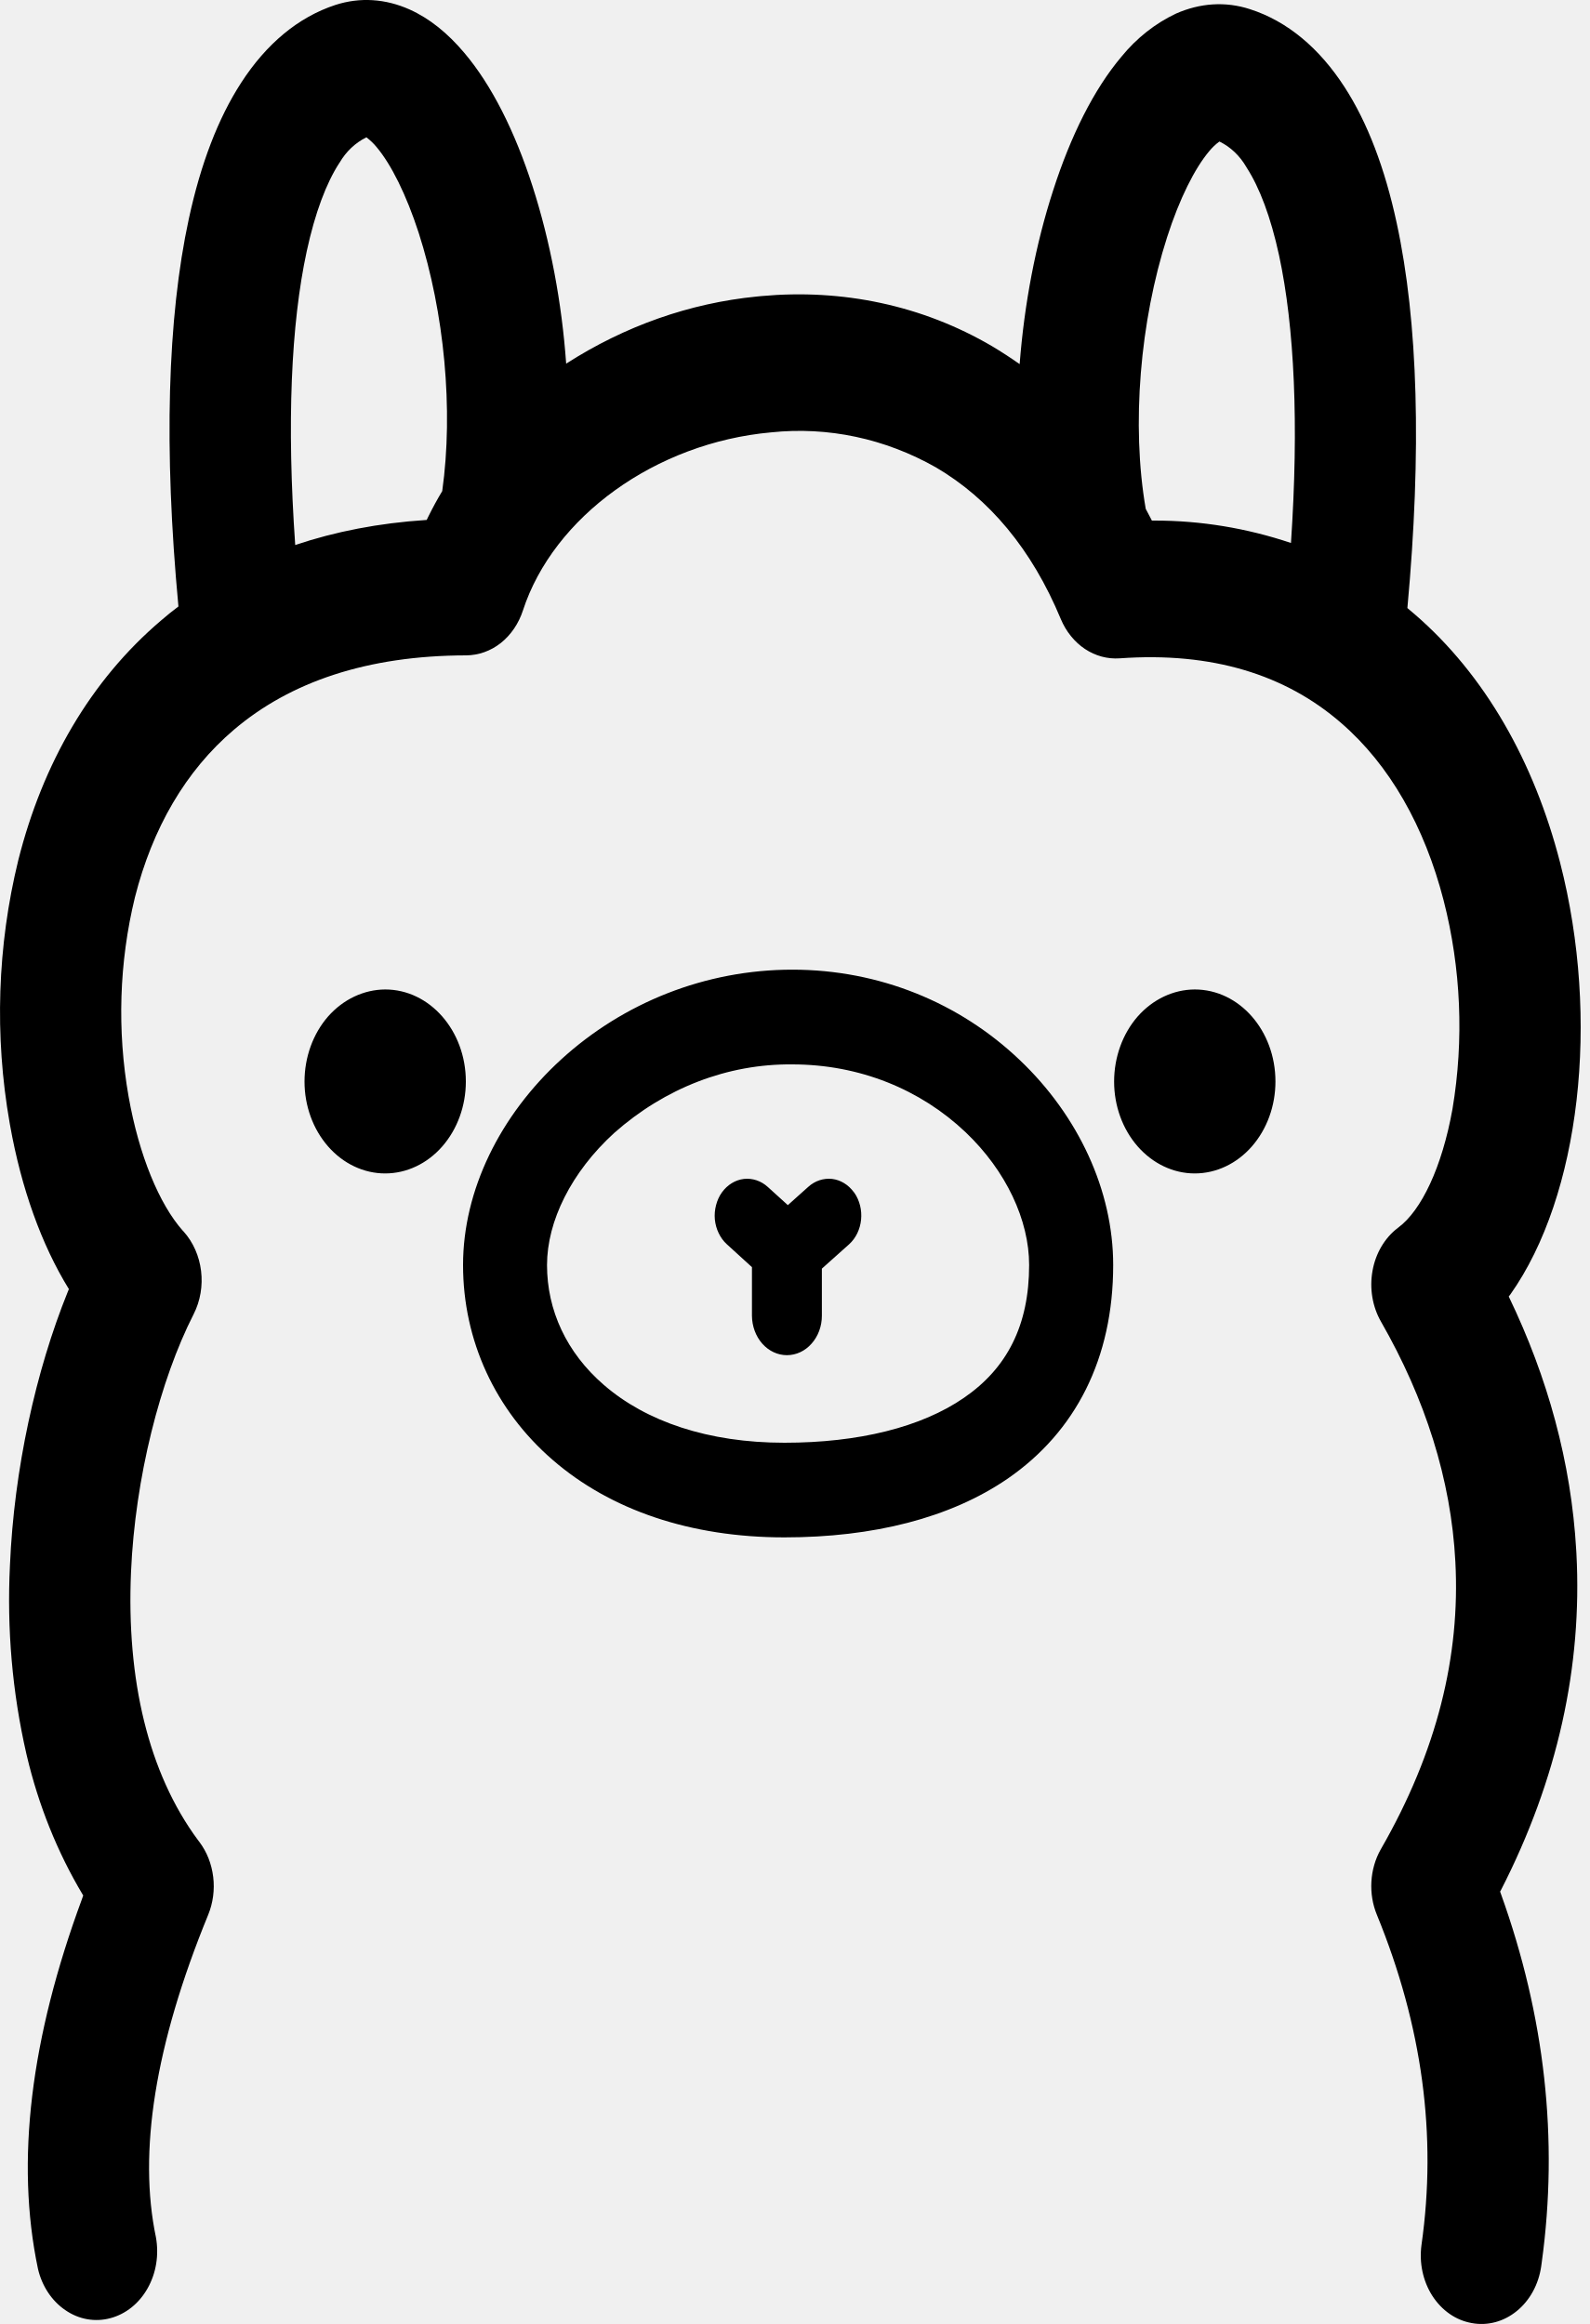
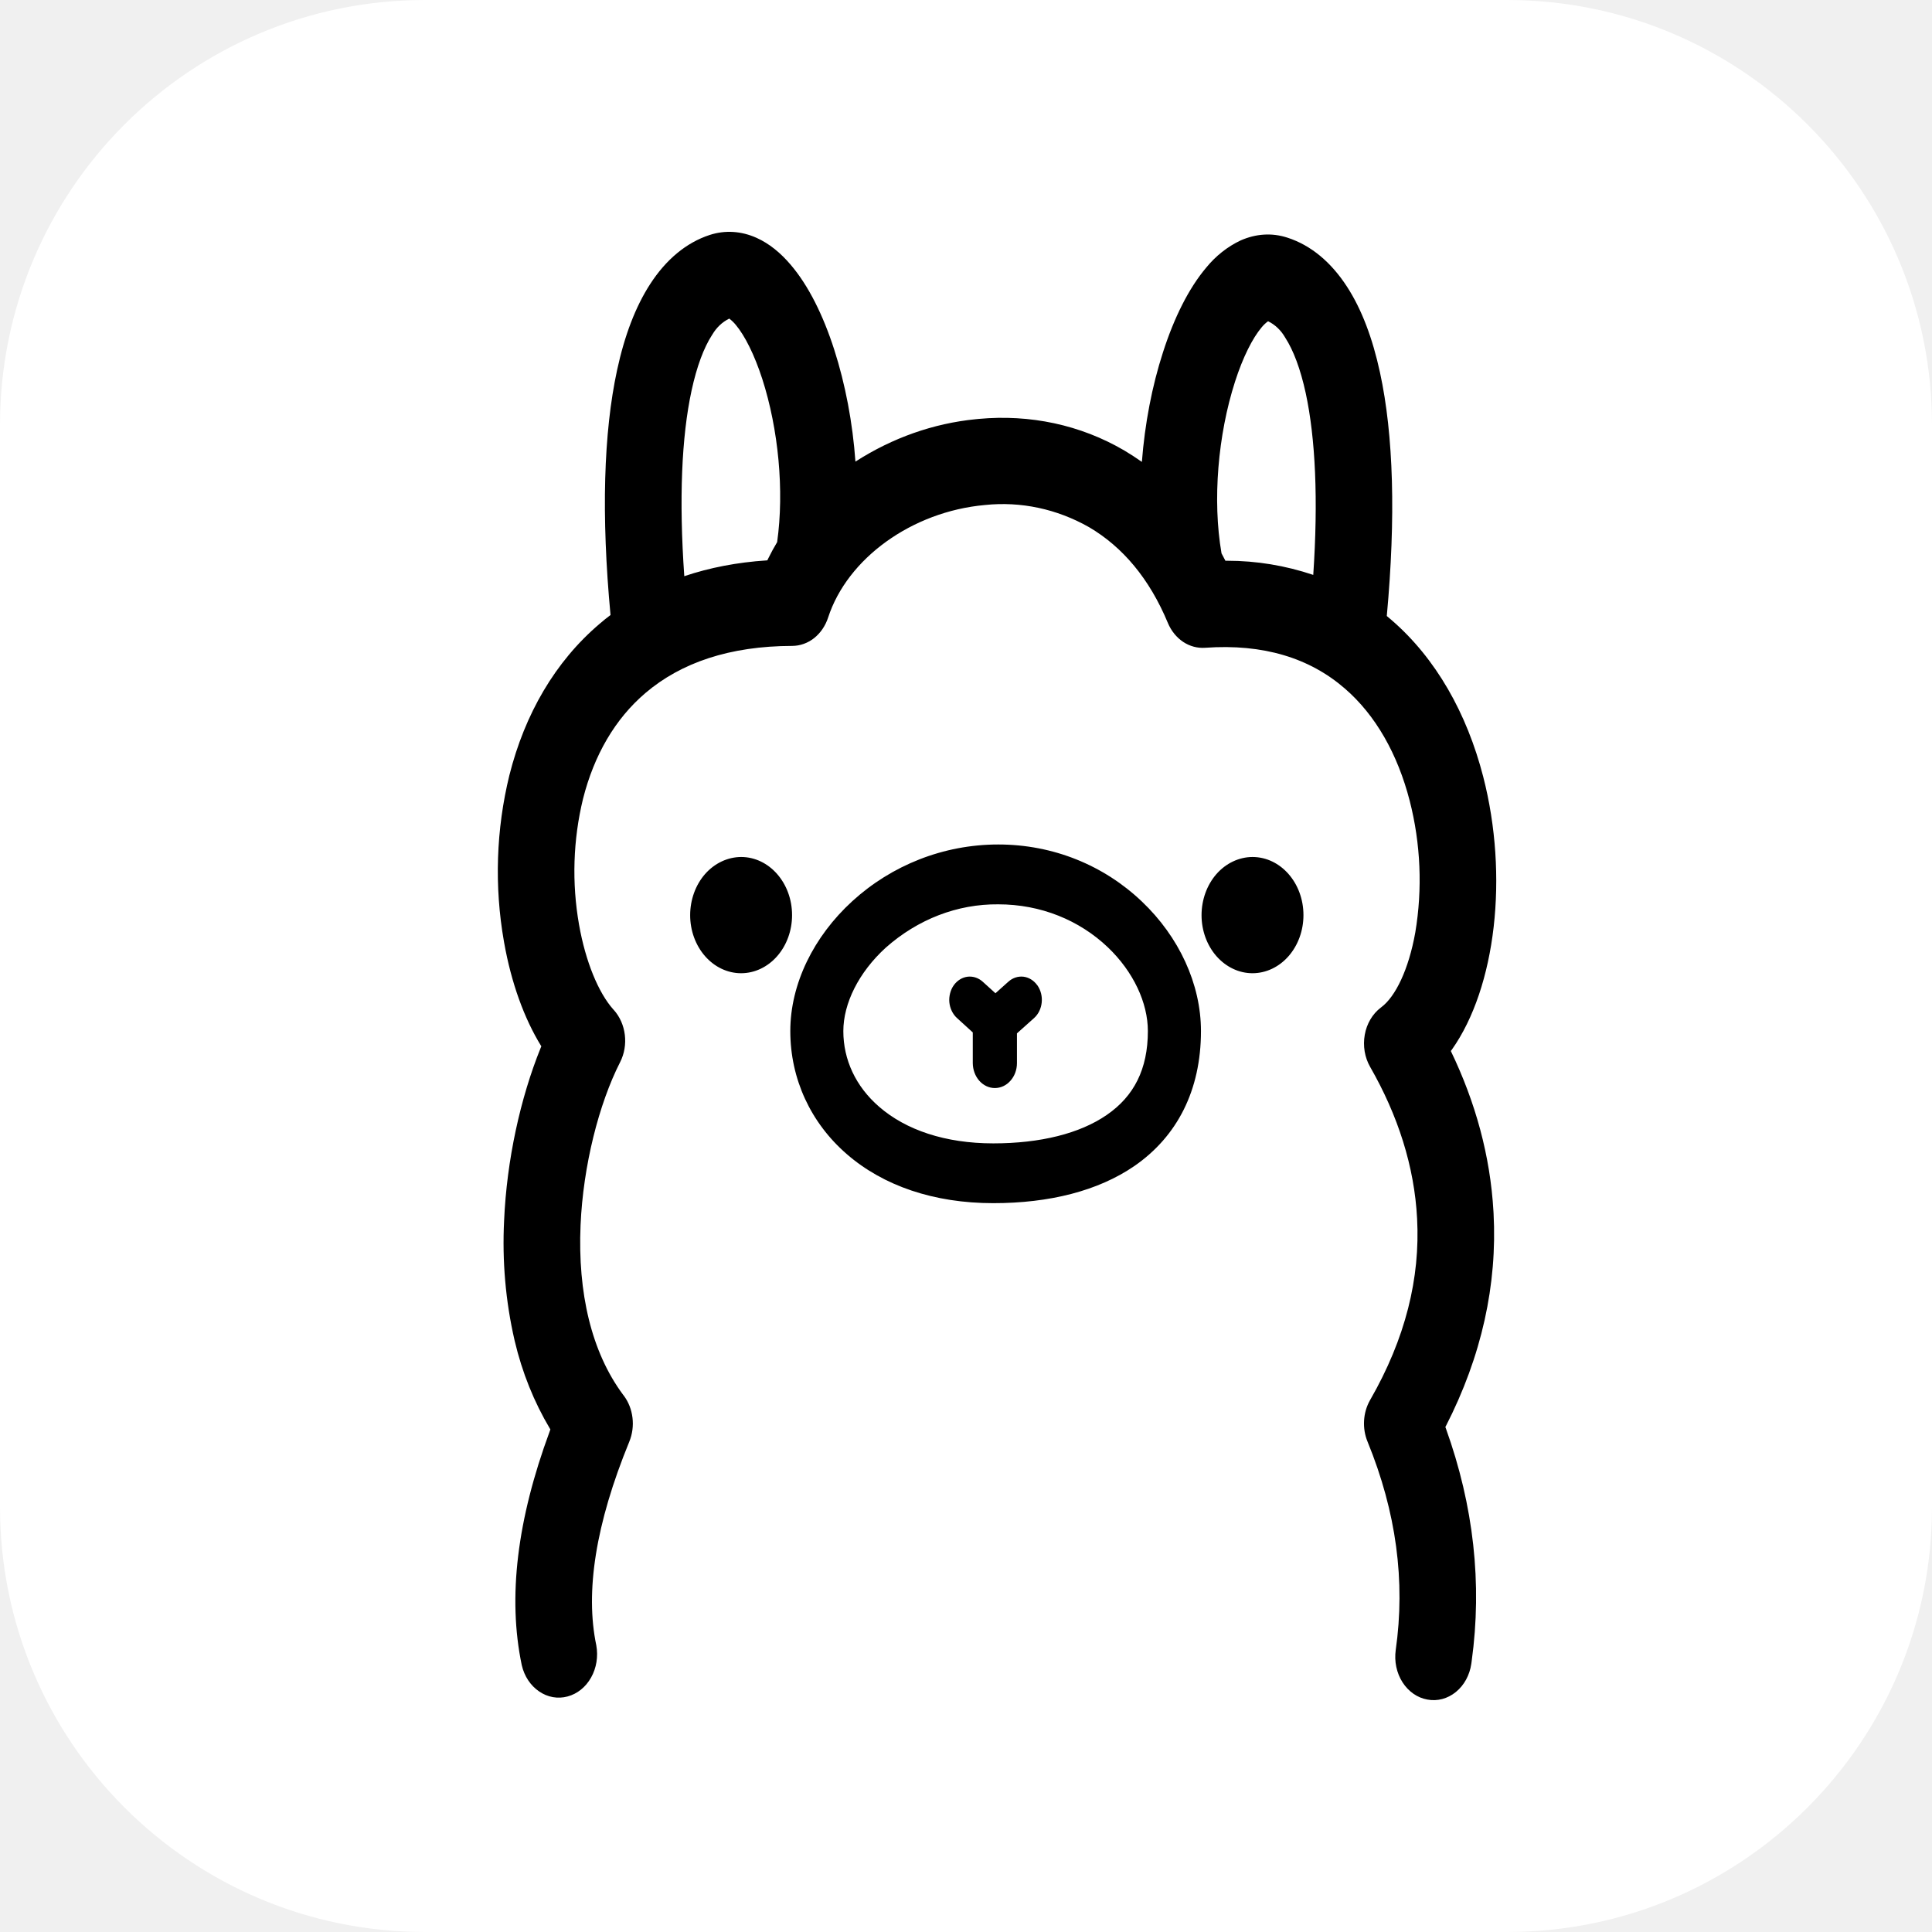
- <svg xmlns="http://www.w3.org/2000/svg" viewBox="0 0 171 250" version="1.1" xml:space="preserve" style="fill-rule:evenodd;clip-rule:evenodd;stroke-linejoin:round;stroke-miterlimit:2;">
-   <g transform="matrix(10,0,0,10,0,0)">
-     <path d="M4.405,0.102C4.621,0.199 4.816,0.358 4.993,0.568C5.288,0.916 5.537,1.413 5.727,2.003C5.918,2.596 6.042,3.253 6.089,3.912C6.719,3.507 7.418,3.261 8.138,3.19L8.189,3.185C9.059,3.105 9.919,3.284 10.669,3.724C10.77,3.784 10.869,3.849 10.966,3.917C11.016,3.27 11.138,2.628 11.326,2.049C11.516,1.458 11.765,0.961 12.059,0.612C12.223,0.41 12.425,0.251 12.648,0.146C12.905,0.033 13.178,0.012 13.444,0.099C13.845,0.228 14.189,0.517 14.46,0.936C14.708,1.319 14.894,1.81 15.021,2.399C15.251,3.46 15.291,4.857 15.136,6.541L15.189,6.586L15.215,6.608C15.972,7.262 16.499,8.195 16.778,9.278C17.213,10.968 16.994,12.863 16.244,13.924L16.226,13.947L16.228,13.951C16.645,14.817 16.898,15.731 16.952,16.678L16.954,16.712C17.018,17.922 16.754,19.14 16.14,20.337L16.133,20.348L16.143,20.376C16.615,21.69 16.763,23.014 16.581,24.337L16.575,24.381C16.547,24.574 16.453,24.747 16.312,24.861C16.172,24.975 15.998,25.022 15.828,24.99C15.744,24.975 15.663,24.942 15.59,24.891C15.518,24.841 15.454,24.774 15.404,24.696C15.354,24.618 15.318,24.529 15.298,24.435C15.278,24.341 15.275,24.243 15.288,24.147C15.455,22.973 15.298,21.796 14.808,20.598C14.762,20.487 14.742,20.364 14.749,20.242C14.756,20.119 14.79,20.001 14.848,19.897L14.852,19.89C15.456,18.84 15.706,17.811 15.652,16.8C15.606,15.914 15.327,15.045 14.852,14.217C14.76,14.056 14.727,13.86 14.761,13.671C14.794,13.483 14.892,13.317 15.032,13.21L15.041,13.203C15.284,13.022 15.508,12.561 15.621,11.93C15.746,11.185 15.713,10.416 15.526,9.687C15.321,8.892 14.946,8.228 14.421,7.775C13.826,7.259 13.038,7.01 12.041,7.082C11.911,7.091 11.781,7.056 11.668,6.981C11.556,6.906 11.465,6.794 11.409,6.66C11.095,5.904 10.637,5.363 10.066,5.028C9.518,4.717 8.904,4.587 8.294,4.651C7.049,4.763 5.951,5.561 5.624,6.567C5.578,6.708 5.495,6.83 5.386,6.917C5.277,7.003 5.147,7.049 5.014,7.05C3.947,7.052 3.121,7.336 2.517,7.849C1.995,8.292 1.639,8.911 1.451,9.653C1.281,10.351 1.258,11.086 1.383,11.796C1.495,12.43 1.714,12.955 1.965,13.238L1.973,13.246C2.185,13.481 2.23,13.848 2.082,14.138C1.722,14.845 1.453,15.898 1.409,16.911C1.359,18.068 1.595,19.072 2.128,19.793L2.144,19.814C2.225,19.921 2.276,20.051 2.293,20.191C2.31,20.329 2.291,20.471 2.239,20.598C1.663,22.003 1.486,23.157 1.677,24.067C1.711,24.256 1.68,24.452 1.588,24.615C1.497,24.778 1.353,24.893 1.188,24.937C1.022,24.982 0.848,24.951 0.703,24.851C0.557,24.752 0.451,24.592 0.408,24.405C0.165,23.248 0.33,21.923 0.881,20.43L0.895,20.39L0.887,20.377C0.616,19.922 0.414,19.419 0.289,18.889L0.284,18.868C0.132,18.206 0.073,17.522 0.107,16.839C0.151,15.805 0.385,14.746 0.729,13.896L0.741,13.867L0.739,13.864C0.446,13.389 0.229,12.781 0.109,12.109L0.104,12.081C-0.061,11.143 -0.029,10.174 0.197,9.252C0.459,8.212 0.974,7.319 1.733,6.674C1.793,6.622 1.856,6.571 1.919,6.524C1.76,4.827 1.8,3.421 2.031,2.353C2.158,1.765 2.345,1.274 2.593,0.891C2.863,0.473 3.207,0.184 3.608,0.053C3.874,-0.033 4.148,-0.013 4.405,0.102ZM8.521,10.431C9.457,10.431 10.321,10.787 10.967,11.403C11.597,12.002 11.972,12.806 11.972,13.608C11.972,14.617 11.566,15.403 10.839,15.905C10.219,16.331 9.388,16.538 8.436,16.538C7.427,16.538 6.565,16.244 5.943,15.704C5.326,15.17 4.98,14.42 4.98,13.608C4.98,12.804 5.378,11.997 6.036,11.396C6.704,10.786 7.586,10.431 8.521,10.431ZM8.521,11.45C7.827,11.443 7.152,11.703 6.605,12.188C6.144,12.609 5.883,13.137 5.883,13.609C5.883,14.095 6.093,14.551 6.493,14.897C6.948,15.292 7.617,15.52 8.436,15.52C9.235,15.52 9.909,15.353 10.368,15.036C10.831,14.718 11.068,14.256 11.068,13.608C11.068,13.127 10.822,12.596 10.385,12.18C9.901,11.72 9.245,11.45 8.521,11.45ZM9.183,12.825L9.187,12.829C9.307,13.001 9.282,13.25 9.131,13.386L8.839,13.647L8.839,14.154C8.839,14.267 8.799,14.375 8.728,14.454C8.658,14.534 8.562,14.578 8.463,14.578C8.364,14.578 8.269,14.534 8.198,14.454C8.128,14.375 8.088,14.267 8.087,14.154L8.087,13.631L7.816,13.384C7.78,13.351 7.751,13.311 7.729,13.265C7.707,13.22 7.693,13.169 7.688,13.118C7.683,13.066 7.688,13.014 7.701,12.964C7.714,12.914 7.735,12.867 7.764,12.827C7.823,12.745 7.908,12.693 8.001,12.682C8.093,12.672 8.186,12.703 8.258,12.769L8.473,12.964L8.693,12.767C8.765,12.702 8.857,12.672 8.949,12.682C9.04,12.693 9.124,12.744 9.183,12.825ZM4.143,10.644C4.621,10.644 5.01,11.087 5.01,11.634C5.01,11.896 4.919,12.147 4.756,12.333C4.594,12.518 4.373,12.623 4.142,12.623C3.912,12.623 3.691,12.518 3.529,12.333C3.366,12.147 3.275,11.896 3.275,11.635C3.275,11.373 3.366,11.121 3.528,10.935C3.691,10.75 3.913,10.645 4.143,10.644ZM12.849,10.644C13.329,10.644 13.717,11.087 13.717,11.634C13.717,11.896 13.626,12.147 13.463,12.333C13.301,12.518 13.08,12.623 12.849,12.623C12.619,12.623 12.399,12.518 12.236,12.333C12.073,12.147 11.982,11.896 11.982,11.635C11.982,11.373 12.073,11.121 12.235,10.935C12.398,10.75 12.619,10.645 12.849,10.644ZM3.94,1.477L3.937,1.479C3.821,1.537 3.722,1.63 3.652,1.75L3.647,1.757C3.509,1.971 3.389,2.287 3.299,2.702C3.129,3.488 3.083,4.555 3.175,5.863C3.605,5.718 4.074,5.627 4.579,5.594L4.589,5.593L4.608,5.554C4.654,5.461 4.703,5.371 4.756,5.283C4.879,4.407 4.778,3.36 4.503,2.505C4.369,2.092 4.206,1.767 4.05,1.582C4.018,1.543 3.982,1.509 3.943,1.479L3.94,1.477ZM13.114,1.523L13.112,1.524C13.073,1.553 13.037,1.587 13.005,1.626C12.849,1.811 12.685,2.137 12.552,2.551C12.262,3.453 12.165,4.569 12.322,5.474L12.38,5.584L12.388,5.6L12.418,5.6C12.915,5.6 13.408,5.681 13.884,5.841C13.97,4.563 13.922,3.519 13.756,2.747C13.666,2.333 13.546,2.017 13.407,1.802L13.403,1.795C13.333,1.675 13.234,1.581 13.118,1.524L13.114,1.523Z" />
+ <svg xmlns="http://www.w3.org/2000/svg" viewBox="0 0 300 300" style="fill-rule:evenodd;clip-rule:evenodd;stroke-linejoin:round;stroke-miterlimit:2;">
+   <rect x="0" y="0" width="300" height="300" rx="66" fill="#FFFFFF" />
+   <g transform="translate(77.3,36) scale(0.912)">
+     <g transform="matrix(10,0,0,10,0,0)">
+       <path fill="#000000" d="M4.405,0.102C4.621,0.199 4.816,0.358 4.993,0.568C5.288,0.916 5.537,1.413 5.727,2.003C5.918,2.596 6.042,3.253 6.089,3.912C6.719,3.507 7.418,3.261 8.138,3.19L8.189,3.185C9.059,3.105 9.919,3.284 10.669,3.724C10.77,3.784 10.869,3.849 10.966,3.917C11.016,3.27 11.138,2.628 11.326,2.049C11.516,1.458 11.765,0.961 12.059,0.612C12.223,0.41 12.425,0.251 12.648,0.146C12.905,0.033 13.178,0.012 13.444,0.099C13.845,0.228 14.189,0.517 14.46,0.936C14.708,1.319 14.894,1.81 15.021,2.399C15.251,3.46 15.291,4.857 15.136,6.541L15.189,6.586L15.215,6.608C15.972,7.262 16.499,8.195 16.778,9.278C17.213,10.968 16.994,12.863 16.244,13.924L16.226,13.947L16.228,13.951C16.645,14.817 16.898,15.731 16.952,16.678L16.954,16.712C17.018,17.922 16.754,19.14 16.14,20.337L16.133,20.348L16.143,20.376C16.615,21.69 16.763,23.014 16.581,24.337L16.575,24.381C16.547,24.574 16.453,24.747 16.312,24.861C16.172,24.975 15.998,25.022 15.828,24.99C15.744,24.975 15.663,24.942 15.59,24.891C15.518,24.841 15.454,24.774 15.404,24.696C15.354,24.618 15.318,24.529 15.298,24.435C15.278,24.341 15.275,24.243 15.288,24.147C15.455,22.973 15.298,21.796 14.808,20.598C14.762,20.487 14.742,20.364 14.749,20.242C14.756,20.119 14.79,20.001 14.848,19.897L14.852,19.89C15.456,18.84 15.706,17.811 15.652,16.8C15.606,15.914 15.327,15.045 14.852,14.217C14.76,14.056 14.727,13.86 14.761,13.671C14.794,13.483 14.892,13.317 15.032,13.21L15.041,13.203C15.284,13.022 15.508,12.561 15.621,11.93C15.746,11.185 15.713,10.416 15.526,9.687C15.321,8.892 14.946,8.228 14.421,7.775C13.826,7.259 13.038,7.01 12.041,7.082C11.911,7.091 11.781,7.056 11.668,6.981C11.556,6.906 11.465,6.794 11.409,6.66C11.095,5.904 10.637,5.363 10.066,5.028C9.518,4.717 8.904,4.587 8.294,4.651C7.049,4.763 5.951,5.561 5.624,6.567C5.578,6.708 5.495,6.83 5.386,6.917C5.277,7.003 5.147,7.049 5.014,7.05C3.947,7.052 3.121,7.336 2.517,7.849C1.995,8.292 1.639,8.911 1.451,9.653C1.281,10.351 1.258,11.086 1.383,11.796C1.495,12.43 1.714,12.955 1.965,13.238L1.973,13.246C2.185,13.481 2.23,13.848 2.082,14.138C1.722,14.845 1.453,15.898 1.409,16.911C1.359,18.068 1.595,19.072 2.128,19.793L2.144,19.814C2.225,19.921 2.276,20.051 2.293,20.191C2.31,20.329 2.291,20.471 2.239,20.598C1.663,22.003 1.486,23.157 1.677,24.067C1.711,24.256 1.68,24.452 1.588,24.615C1.497,24.778 1.353,24.893 1.188,24.937C1.022,24.982 0.848,24.951 0.703,24.851C0.557,24.752 0.451,24.592 0.408,24.405C0.165,23.248 0.33,21.923 0.881,20.43L0.895,20.39L0.887,20.377C0.616,19.922 0.414,19.419 0.289,18.889L0.284,18.868C0.132,18.206 0.073,17.522 0.107,16.839C0.151,15.805 0.385,14.746 0.729,13.896L0.741,13.867L0.739,13.864C0.446,13.389 0.229,12.781 0.109,12.109L0.104,12.081C-0.061,11.143 -0.029,10.174 0.197,9.252C0.459,8.212 0.974,7.319 1.733,6.674C1.793,6.622 1.856,6.571 1.919,6.524C1.76,4.827 1.8,3.421 2.031,2.353C2.158,1.765 2.345,1.274 2.593,0.891C2.863,0.473 3.207,0.184 3.608,0.053C3.874,-0.033 4.148,-0.013 4.405,0.102ZM8.521,10.431C9.457,10.431 10.321,10.787 10.967,11.403C11.597,12.002 11.972,12.806 11.972,13.608C11.972,14.617 11.566,15.403 10.839,15.905C10.219,16.331 9.388,16.538 8.436,16.538C7.427,16.538 6.565,16.244 5.943,15.704C5.326,15.17 4.98,14.42 4.98,13.608C4.98,12.804 5.378,11.997 6.036,11.396C6.704,10.786 7.586,10.431 8.521,10.431ZM8.521,11.45C7.827,11.443 7.152,11.703 6.605,12.188C6.144,12.609 5.883,13.137 5.883,13.609C5.883,14.095 6.093,14.551 6.493,14.897C6.948,15.292 7.617,15.52 8.436,15.52C9.235,15.52 9.909,15.353 10.368,15.036C10.831,14.718 11.068,14.256 11.068,13.608C11.068,13.127 10.822,12.596 10.385,12.18C9.901,11.72 9.245,11.45 8.521,11.45ZM9.183,12.825L9.187,12.829C9.307,13.001 9.282,13.25 9.131,13.386L8.839,13.647L8.839,14.154C8.839,14.267 8.799,14.375 8.728,14.454C8.658,14.534 8.562,14.578 8.463,14.578C8.364,14.578 8.269,14.534 8.198,14.454C8.128,14.375 8.088,14.267 8.087,14.154L8.087,13.631L7.816,13.384C7.78,13.351 7.751,13.311 7.729,13.265C7.707,13.22 7.693,13.169 7.688,13.118C7.683,13.066 7.688,13.014 7.701,12.964C7.714,12.914 7.735,12.867 7.764,12.827C7.823,12.745 7.908,12.693 8.001,12.682C8.093,12.672 8.186,12.703 8.258,12.769L8.473,12.964L8.693,12.767C8.765,12.702 8.857,12.672 8.949,12.682C9.04,12.693 9.124,12.744 9.183,12.825ZM4.143,10.644C4.621,10.644 5.01,11.087 5.01,11.634C5.01,11.896 4.919,12.147 4.756,12.333C4.594,12.518 4.373,12.623 4.142,12.623C3.912,12.623 3.691,12.518 3.529,12.333C3.366,12.147 3.275,11.896 3.275,11.635C3.275,11.373 3.366,11.121 3.528,10.935C3.691,10.75 3.913,10.645 4.143,10.644ZM12.849,10.644C13.329,10.644 13.717,11.087 13.717,11.634C13.717,11.896 13.626,12.147 13.463,12.333C13.301,12.518 13.08,12.623 12.849,12.623C12.619,12.623 12.399,12.518 12.236,12.333C12.073,12.147 11.982,11.896 11.982,11.635C11.982,11.373 12.073,11.121 12.235,10.935C12.398,10.75 12.619,10.645 12.849,10.644ZM3.94,1.477L3.937,1.479C3.821,1.537 3.722,1.63 3.652,1.75L3.647,1.757C3.509,1.971 3.389,2.287 3.299,2.702C3.129,3.488 3.083,4.555 3.175,5.863C3.605,5.718 4.074,5.627 4.579,5.594L4.589,5.593L4.608,5.554C4.654,5.461 4.703,5.371 4.756,5.283C4.879,4.407 4.778,3.36 4.503,2.505C4.369,2.092 4.206,1.767 4.05,1.582C4.018,1.543 3.982,1.509 3.943,1.479L3.94,1.477ZM13.114,1.523L13.112,1.524C13.073,1.553 13.037,1.587 13.005,1.626C12.849,1.811 12.685,2.137 12.552,2.551C12.262,3.453 12.165,4.569 12.322,5.474L12.38,5.584L12.388,5.6L12.418,5.6C12.915,5.6 13.408,5.681 13.884,5.841C13.97,4.563 13.922,3.519 13.756,2.747C13.666,2.333 13.546,2.017 13.407,1.802L13.403,1.795C13.333,1.675 13.234,1.581 13.118,1.524L13.114,1.523Z" />
+     </g>
  </g>
</svg>
